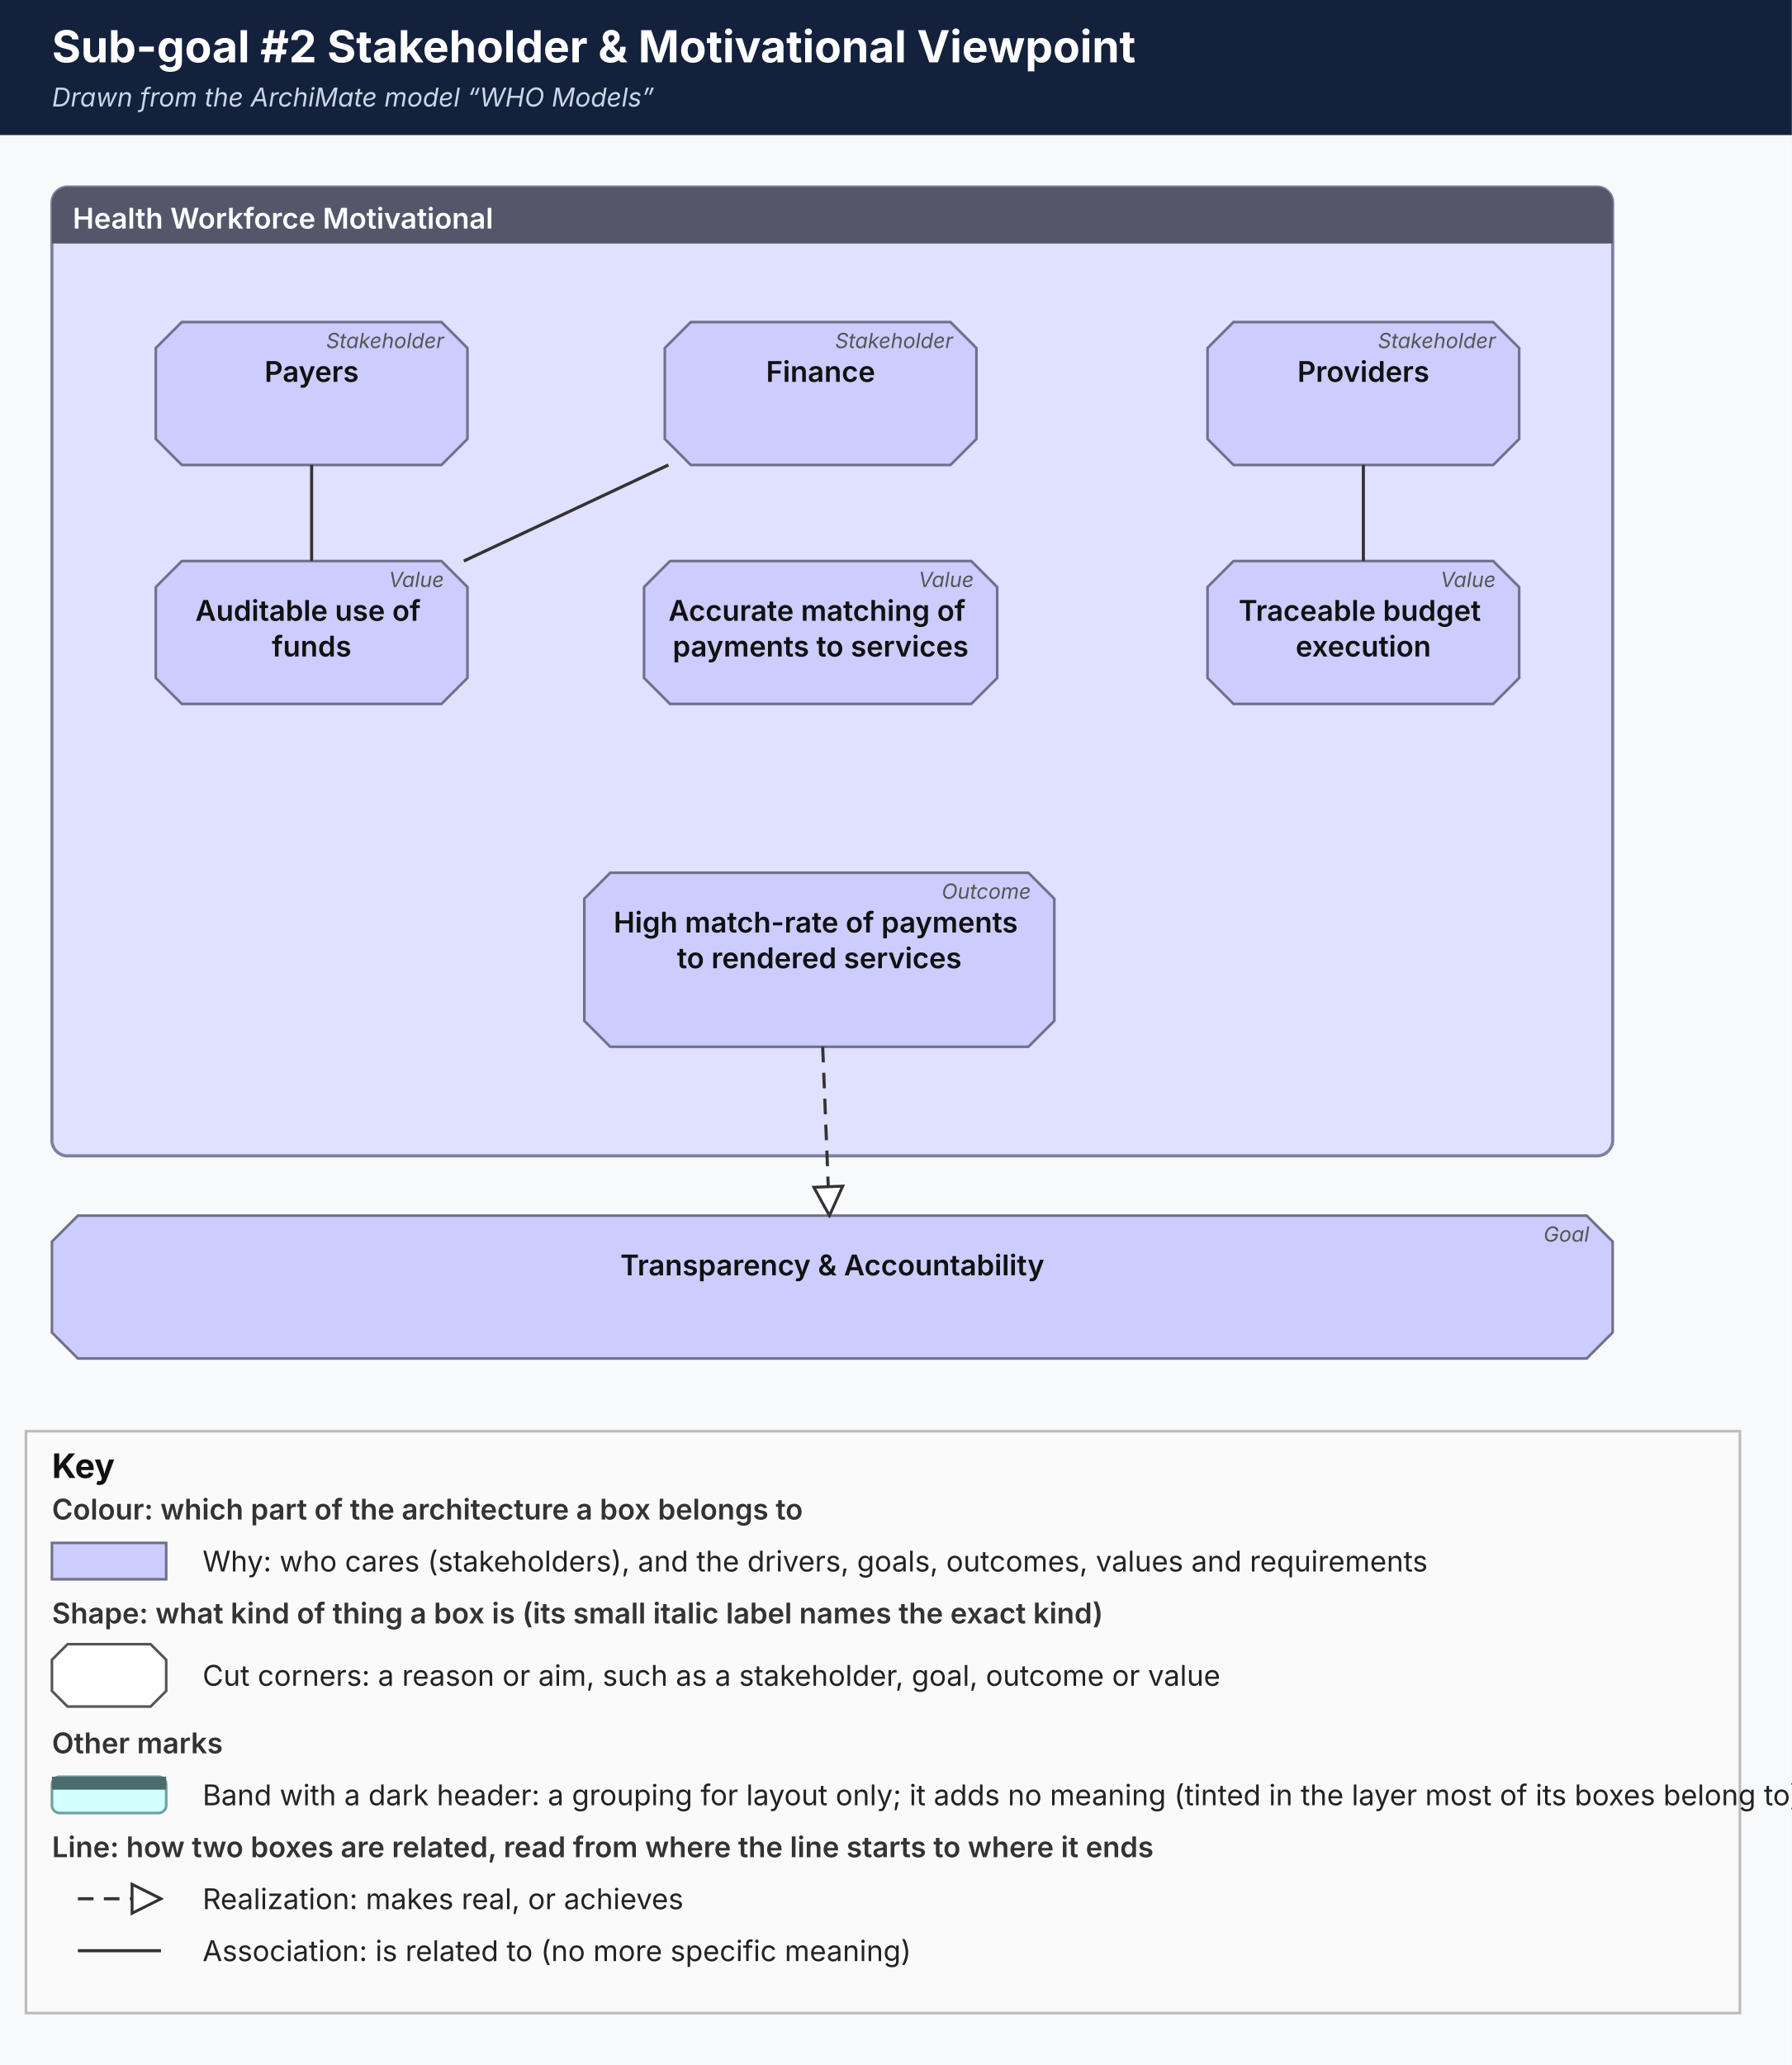
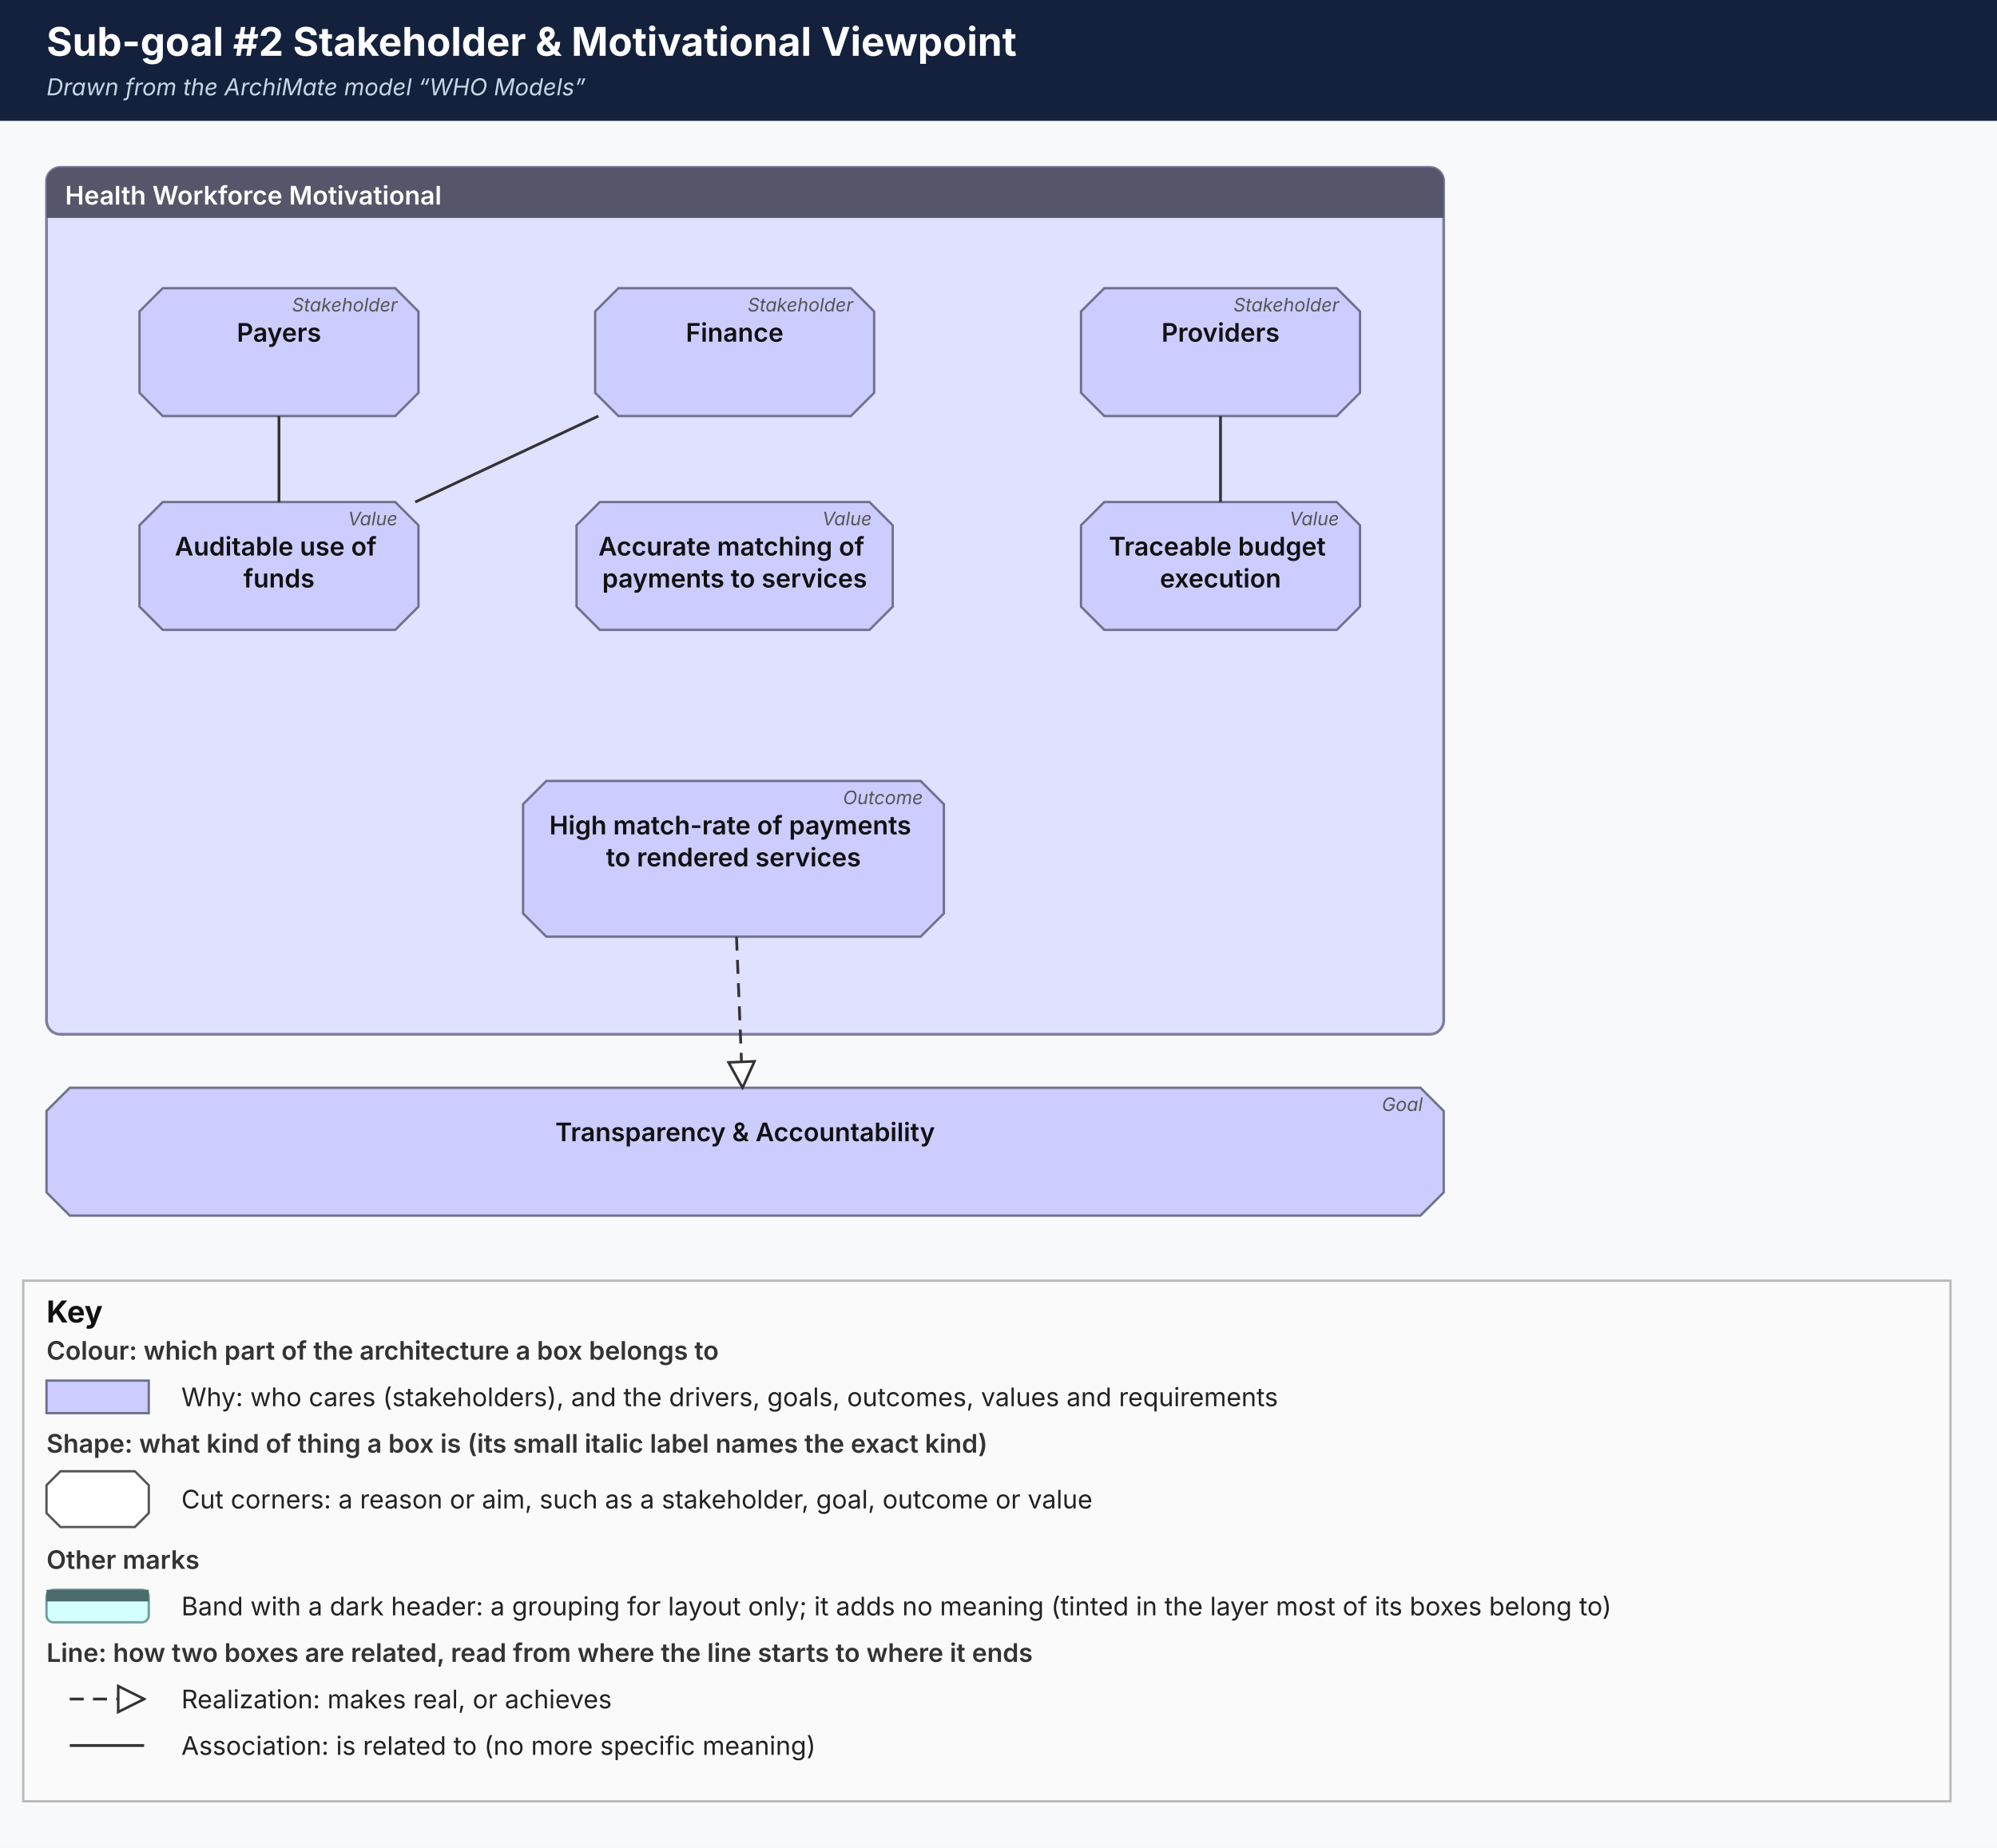
- <svg xmlns="http://www.w3.org/2000/svg" viewBox="196 61 690 795" width="690" height="795" role="img" aria-labelledby="av-title">
+ <svg xmlns="http://www.w3.org/2000/svg" viewBox="196 61 859 795" width="859" height="795" role="img" aria-labelledby="av-title">
  <style>
.av-name{font:600 11px Inter, "Segoe UI", system-ui, -apple-system, Helvetica, Arial, sans-serif;fill:#111}
.av-type{font:italic 8px Inter, "Segoe UI", system-ui, -apple-system, Helvetica, Arial, sans-serif;fill:#555}
.av-group{font:600 11px Inter, "Segoe UI", system-ui, -apple-system, Helvetica, Arial, sans-serif;fill:#333}
.av-note{font:10px Inter, "Segoe UI", system-ui, -apple-system, Helvetica, Arial, sans-serif;fill:#222}
.av-key{font:11px Inter, "Segoe UI", system-ui, -apple-system, Helvetica, Arial, sans-serif;fill:#222}
.av-keyh{font:600 11px Inter, "Segoe UI", system-ui, -apple-system, Helvetica, Arial, sans-serif;fill:#333}
.av-keyt{font:700 13px Inter, "Segoe UI", system-ui, -apple-system, Helvetica, Arial, sans-serif;fill:#111}
.av-rel{font:9px Inter, "Segoe UI", system-ui, -apple-system, Helvetica, Arial, sans-serif;fill:#333;paint-order:stroke;stroke:#fff;stroke-width:3px}
a:hover rect,a:hover polygon,a:focus rect,a:focus polygon{stroke:#06c;stroke-width:2.5}
</style>
  <defs>
    <marker id="arrow-open" viewBox="0 0 12 12" refX="11" refY="6" markerWidth="11" markerHeight="11" orient="auto-start-reverse" markerUnits="userSpaceOnUse">
      <path d="M1 1 L11 6 L1 11" fill="none" stroke="#333" stroke-width="1.3" />
    </marker>
    <marker id="arrow-filled" viewBox="0 0 12 12" refX="11" refY="6" markerWidth="11" markerHeight="11" orient="auto-start-reverse" markerUnits="userSpaceOnUse">
      <path d="M1 1 L11 6 L1 11 Z" fill="#333" />
    </marker>
    <marker id="arrow-small" viewBox="0 0 10 10" refX="9" refY="5" markerWidth="8" markerHeight="8" orient="auto-start-reverse" markerUnits="userSpaceOnUse">
      <path d="M1 1 L9 5 L1 9" fill="none" stroke="#333" stroke-width="1.2" />
    </marker>
    <marker id="triangle-hollow" viewBox="0 0 14 14" refX="13" refY="7" markerWidth="13" markerHeight="13" orient="auto-start-reverse" markerUnits="userSpaceOnUse">
      <path d="M1 1 L13 7 L1 13 Z" fill="#fff" stroke="#333" stroke-width="1.2" />
    </marker>
    <marker id="diamond-filled" viewBox="0 0 16 10" refX="1" refY="5" markerWidth="16" markerHeight="10" orient="auto-start-reverse" markerUnits="userSpaceOnUse">
      <path d="M1 5 L8 1 L15 5 L8 9 Z" fill="#333" />
    </marker>
    <marker id="diamond-hollow" viewBox="0 0 16 10" refX="1" refY="5" markerWidth="16" markerHeight="10" orient="auto-start-reverse" markerUnits="userSpaceOnUse">
      <path d="M1 5 L8 1 L15 5 L8 9 Z" fill="#fff" stroke="#333" stroke-width="1.2" />
    </marker>
    <marker id="dot" viewBox="0 0 8 8" refX="4" refY="4" markerWidth="7" markerHeight="7" orient="auto" markerUnits="userSpaceOnUse">
      <circle cx="4" cy="4" r="3.2" fill="#333" />
    </marker>
    <pattern id="missing" width="8" height="8" patternUnits="userSpaceOnUse" patternTransform="rotate(45)">
      <rect width="8" height="8" fill="#fff" />
      <line x1="0" y1="0" x2="0" y2="8" stroke="#d33" stroke-width="2" />
    </pattern>
  </defs>
-   <rect x="196" y="61" width="690" height="795" fill="#f8f9fb" />
-   <rect x="196" y="61" width="690" height="52" fill="#14213d" />
+   <rect x="196" y="61" width="859" height="795" fill="#f8f9fb" />
+   <rect x="196" y="61" width="859" height="52" fill="#14213d" />
  <text x="216" y="85" style="font:700 17px Inter, &quot;Segoe UI&quot;, system-ui, -apple-system, Helvetica, Arial, sans-serif;fill:#fff">Sub-goal #2 Stakeholder &amp; Motivational Viewpoint</text>
  <text x="216" y="102" style="font:italic 10px Inter, &quot;Segoe UI&quot;, system-ui, -apple-system, Helvetica, Arial, sans-serif;fill:#c9d6e6">Drawn from the ArchiMate model “WHO Models”</text>
  <g class="av-g">
    <rect x="216" y="133" width="601" height="373" rx="6" fill="#e0e0ff" stroke="#7e7e9e" stroke-width="1.2" />
    <path d="M216 139 a6 6 0 0 1 6 -6 h589 a6 6 0 0 1 6 6 v15.75 h-601 z" fill="#56566b" />
    <text class="av-group" x="224" y="149" style="fill:#fff">Health Workforce Motivational</text>
  </g>
  <a href="../../../en/dpi-h-ra/archimate/0.2.0-draft.1/elements/payers/" target="_top">
    <polygon points="266,185 366,185 376,195 376,230 366,240 266,240 256,230 256,195" fill="#ccccff" stroke="#70708c" stroke-width="1" />
    <text class="av-type" x="367" y="195" text-anchor="end">Stakeholder</text>
    <text class="av-name" x="316" y="208" text-anchor="middle">
      <tspan x="316" dy="0">Payers</tspan>
    </text>
  </a>
  <a href="../../../en/dpi-h-ra/archimate/0.2.0-draft.1/elements/finance/" target="_top">
    <polygon points="462,185 562,185 572,195 572,230 562,240 462,240 452,230 452,195" fill="#ccccff" stroke="#70708c" stroke-width="1" />
    <text class="av-type" x="563" y="195" text-anchor="end">Stakeholder</text>
    <text class="av-name" x="512" y="208" text-anchor="middle">
      <tspan x="512" dy="0">Finance</tspan>
    </text>
  </a>
  <a href="../../../en/dpi-h-ra/archimate/0.2.0-draft.1/elements/traceable-budget-execution/" target="_top">
    <polygon points="671,277 771,277 781,287 781,322 771,332 671,332 661,322 661,287" fill="#ccccff" stroke="#70708c" stroke-width="1" />
    <text class="av-type" x="772" y="287" text-anchor="end">Value</text>
    <text class="av-name" x="721" y="300" text-anchor="middle">
      <tspan x="721" dy="0">Traceable budget</tspan>
      <tspan x="721" dy="13.75">execution</tspan>
    </text>
  </a>
  <a href="../../../en/dpi-h-ra/archimate/0.2.0-draft.1/elements/auditable-use-of-funds/" target="_top">
    <polygon points="266,277 366,277 376,287 376,322 366,332 266,332 256,322 256,287" fill="#ccccff" stroke="#70708c" stroke-width="1" />
    <text class="av-type" x="367" y="287" text-anchor="end">Value</text>
    <text class="av-name" x="316" y="300" text-anchor="middle">
      <tspan x="316" dy="0">Auditable use of</tspan>
      <tspan x="316" dy="13.75">funds</tspan>
    </text>
  </a>
  <a href="../../../en/dpi-h-ra/archimate/0.2.0-draft.1/elements/accurate-matching-of-payments-to-services/" target="_top">
    <polygon points="454,277 570,277 580,287 580,322 570,332 454,332 444,322 444,287" fill="#ccccff" stroke="#70708c" stroke-width="1" />
    <text class="av-type" x="571" y="287" text-anchor="end">Value</text>
    <text class="av-name" x="512" y="300" text-anchor="middle">
      <tspan x="512" dy="0">Accurate matching of</tspan>
      <tspan x="512" dy="13.75">payments to services</tspan>
    </text>
  </a>
  <a href="../../../en/dpi-h-ra/archimate/0.2.0-draft.1/elements/high-match-rate-of-payments-to-rendered-services/" target="_top">
    <polygon points="431,397 592,397 602,407 602,454 592,464 431,464 421,454 421,407" fill="#ccccff" stroke="#70708c" stroke-width="1" />
    <text class="av-type" x="593" y="407" text-anchor="end">Outcome</text>
    <text class="av-name" x="511.5" y="420" text-anchor="middle">
      <tspan x="511.5" dy="0">High match-rate of payments</tspan>
      <tspan x="511.5" dy="13.75">to rendered services</tspan>
    </text>
  </a>
  <a href="../../../en/dpi-h-ra/archimate/0.2.0-draft.1/elements/providers/" target="_top">
    <polygon points="671,185 771,185 781,195 781,230 771,240 671,240 661,230 661,195" fill="#ccccff" stroke="#70708c" stroke-width="1" />
    <text class="av-type" x="772" y="195" text-anchor="end">Stakeholder</text>
    <text class="av-name" x="721" y="208" text-anchor="middle">
      <tspan x="721" dy="0">Providers</tspan>
    </text>
  </a>
  <a href="../../../en/dpi-h-ra/archimate/0.2.0-draft.1/elements/transparency-accountability-346e/" target="_top">
    <polygon points="226,529 807,529 817,539 817,574 807,584 226,584 216,574 216,539" fill="#ccccff" stroke="#70708c" stroke-width="1" />
    <text class="av-type" x="808" y="539" text-anchor="end">Goal</text>
    <text class="av-name" x="516.5" y="552" text-anchor="middle">
      <tspan x="516.5" dy="0">Transparency &amp; Accountability</tspan>
    </text>
  </a>
  <a href="../../../en/dpi-h-ra/archimate/0.2.0-draft.1/relationships/id-c4bf927e1ce74214b37e81be74a8e966/" target="_top">
    <path d="M316 240 L316 277" fill="none" stroke="#333" stroke-width="1.2" />
    <path d="M316 240 L316 277" fill="none" stroke="transparent" stroke-width="8" />
  </a>
  <a href="../../../en/dpi-h-ra/archimate/0.2.0-draft.1/relationships/id-67f85bf9ca5c4245ad13f0d7dfe99ea7/" target="_top">
    <path d="M453.4 240 L374.6 277" fill="none" stroke="#333" stroke-width="1.2" />
    <path d="M453.4 240 L374.6 277" fill="none" stroke="transparent" stroke-width="8" />
  </a>
  <a href="../../../en/dpi-h-ra/archimate/0.2.0-draft.1/relationships/id-e17f199142874fcb9d8e2f963f5261e8/" target="_top">
    <path d="M512.8 464 L515.4 529" fill="none" stroke="#333" stroke-width="1.2" stroke-dasharray="6 4" marker-end="url(#triangle-hollow)" />
    <path d="M512.8 464 L515.4 529" fill="none" stroke="transparent" stroke-width="8" />
  </a>
  <a href="../../../en/dpi-h-ra/archimate/0.2.0-draft.1/relationships/id-686ec21381c74051ab081773030805a1/" target="_top">
    <path d="M721 240 L721 277" fill="none" stroke="#333" stroke-width="1.2" />
    <path d="M721 240 L721 277" fill="none" stroke="transparent" stroke-width="8" />
  </a>
  <g class="av-legend">
-     <rect x="206" y="612" width="660" height="224" fill="#fafafa" stroke="#bbb" />
+     <rect x="206" y="612" width="829" height="224" fill="#fafafa" stroke="#bbb" />
    <text class="av-keyt" x="216" y="630">Key</text>
    <text class="av-keyh" x="216" y="646">Colour: which part of the architecture a box belongs to</text>
    <rect x="216" y="655" width="44" height="14" fill="#ccccff" stroke="#70708c" />
    <text class="av-key" x="274" y="666">Why: who cares (stakeholders), and the drivers, goals, outcomes, values and requirements</text>
    <text class="av-keyh" x="216" y="686">Shape: what kind of thing a box is (its small italic label names the exact kind)</text>
    <polygon points="222,694 254,694 260,700 260,712 254,718 222,718 216,712 216,700" fill="#fff" stroke="#555" />
    <text class="av-key" x="274" y="710">Cut corners: a reason or aim, such as a stakeholder, goal, outcome or value</text>
    <text class="av-keyh" x="216" y="736">Other marks</text>
    <rect x="216" y="745" width="44" height="14" rx="3" fill="#d3ffff" stroke="#709e9e" />
    <rect x="216" y="745" width="44" height="5" fill="#4c6b6b" />
    <text class="av-key" x="274" y="756">Band with a dark header: a grouping for layout only; it adds no meaning (tinted in the layer most of its boxes belong to)</text>
    <text class="av-keyh" x="216" y="776">Line: how two boxes are related, read from where the line starts to where it ends</text>
    <path d="M226 792 L258 792" fill="none" stroke="#333" stroke-width="1.2" stroke-dasharray="6 4" marker-end="url(#triangle-hollow)" />
    <text class="av-key" x="274" y="796">Realization: makes real, or achieves</text>
    <path d="M226 812 L258 812" fill="none" stroke="#333" stroke-width="1.2" />
    <text class="av-key" x="274" y="816">Association: is related to (no more specific meaning)</text>
  </g>
</svg>
